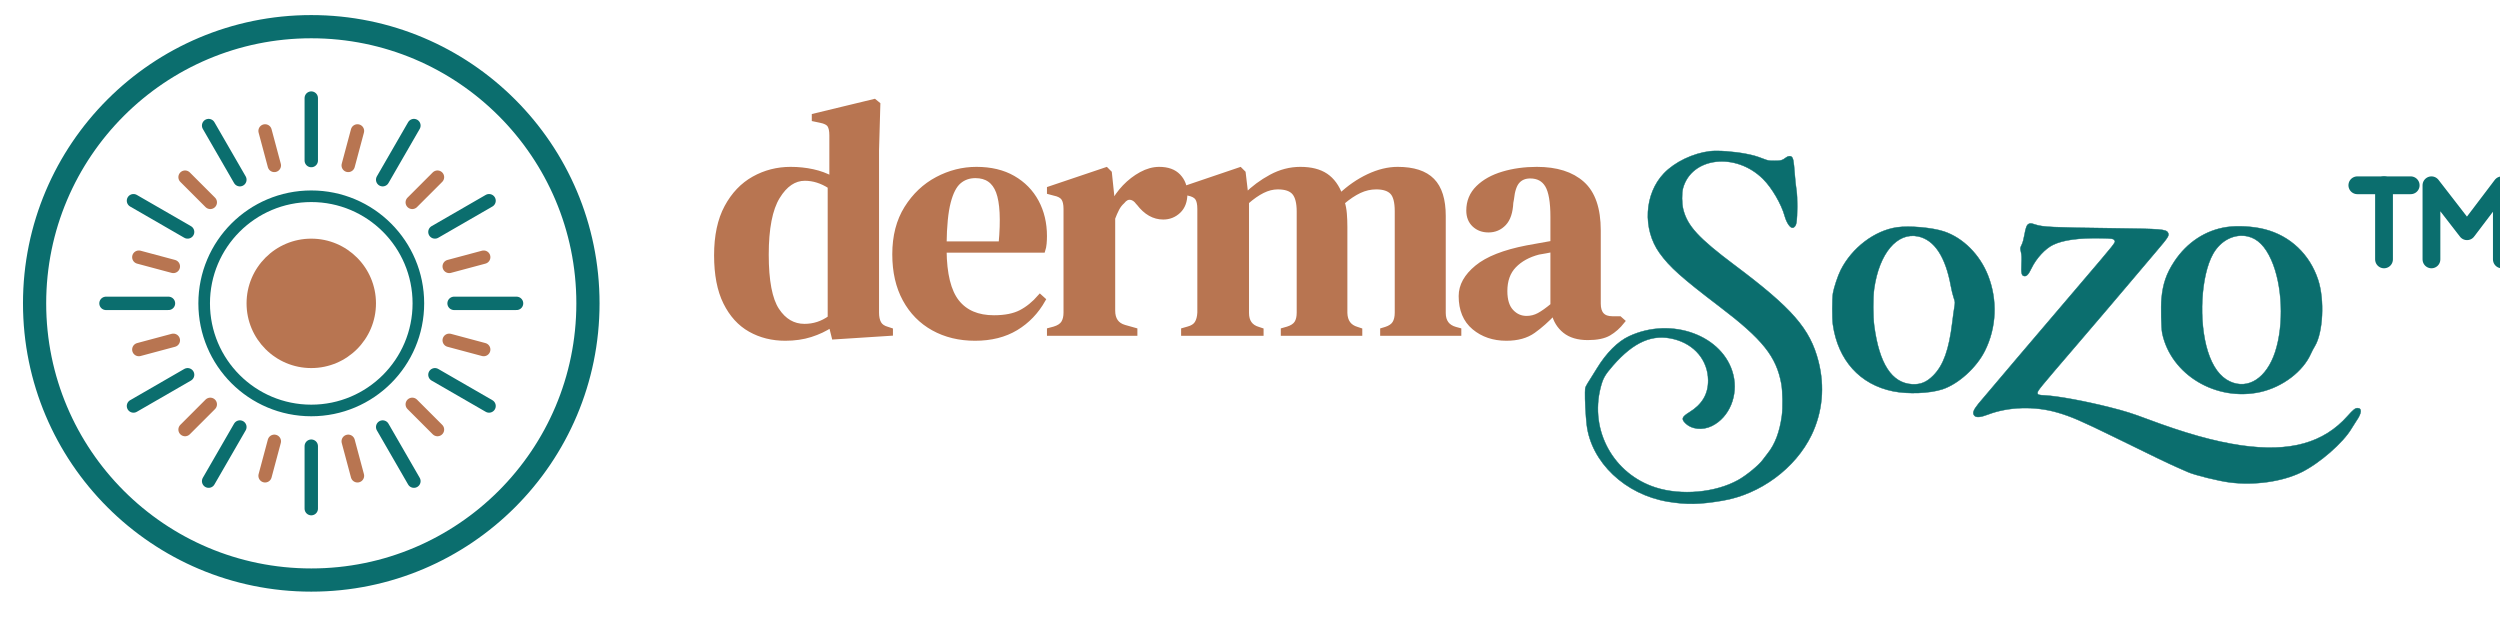
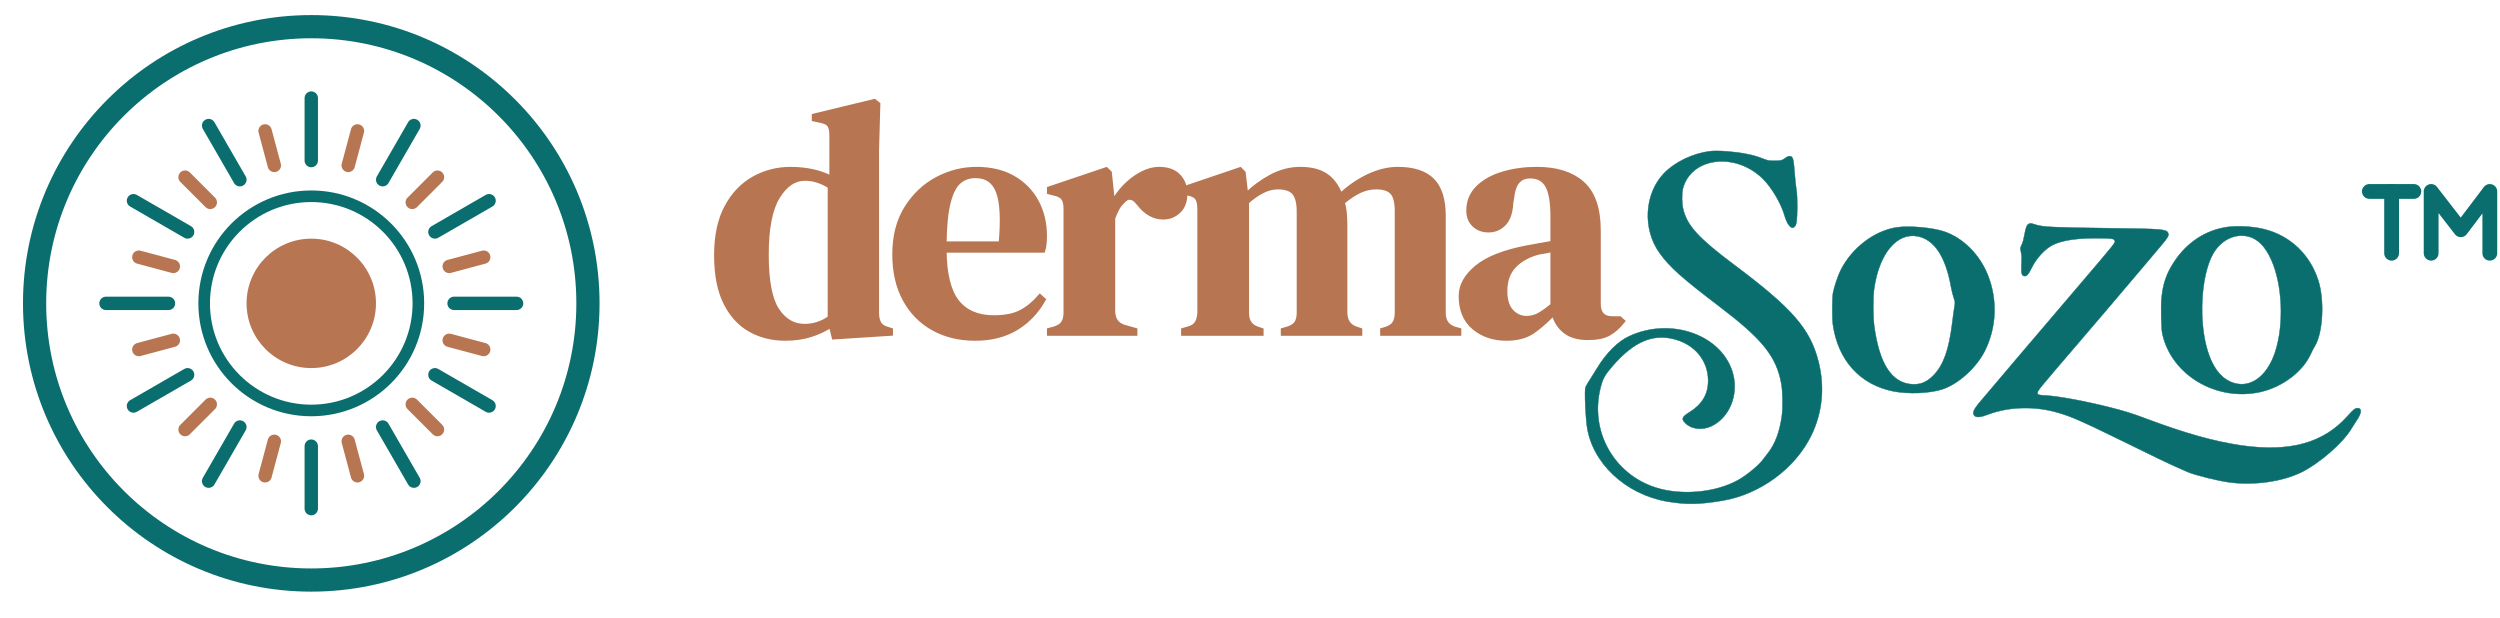
<svg xmlns="http://www.w3.org/2000/svg" viewBox="0 950 5060 1250" width="5060" height="1250">
  <g transform="translate(-1151.16,931.74) scale(0.90323)">
    <circle cx="1972.0" cy="700" r="620" fill="none" stroke="#0B6E6E" stroke-width="52" />
    <circle cx="1972.0" cy="700" r="145" fill="#B87551" />
    <circle cx="1972.0" cy="700" r="240" fill="none" stroke="#0B6E6E" stroke-width="26" />
    <line x1="2292.0" y1="700.0" x2="2432.0" y2="700.0" stroke="#0B6E6E" stroke-width="30" stroke-linecap="round" />
    <line x1="2281.1" y1="782.8" x2="2358.4" y2="803.5" stroke="#B87551" stroke-width="30" stroke-linecap="round" />
    <line x1="2249.1" y1="860.0" x2="2370.4" y2="930.0" stroke="#0B6E6E" stroke-width="30" stroke-linecap="round" />
    <line x1="2198.3" y1="926.3" x2="2254.8" y2="982.8" stroke="#B87551" stroke-width="30" stroke-linecap="round" />
    <line x1="2132.0" y1="977.1" x2="2202.0" y2="1098.4" stroke="#0B6E6E" stroke-width="30" stroke-linecap="round" />
    <line x1="2054.8" y1="1009.1" x2="2075.5" y2="1086.4" stroke="#B87551" stroke-width="30" stroke-linecap="round" />
    <line x1="1972.0" y1="1020.0" x2="1972.0" y2="1160.0" stroke="#0B6E6E" stroke-width="30" stroke-linecap="round" />
    <line x1="1889.2" y1="1009.1" x2="1868.5" y2="1086.4" stroke="#B87551" stroke-width="30" stroke-linecap="round" />
    <line x1="1812.0" y1="977.1" x2="1742.0" y2="1098.4" stroke="#0B6E6E" stroke-width="30" stroke-linecap="round" />
    <line x1="1745.7" y1="926.3" x2="1689.2" y2="982.8" stroke="#B87551" stroke-width="30" stroke-linecap="round" />
    <line x1="1694.9" y1="860.0" x2="1573.6" y2="930.0" stroke="#0B6E6E" stroke-width="30" stroke-linecap="round" />
    <line x1="1662.9" y1="782.8" x2="1585.6" y2="803.5" stroke="#B87551" stroke-width="30" stroke-linecap="round" />
    <line x1="1652.0" y1="700.0" x2="1512.0" y2="700.0" stroke="#0B6E6E" stroke-width="30" stroke-linecap="round" />
    <line x1="1662.9" y1="617.2" x2="1585.6" y2="596.5" stroke="#B87551" stroke-width="30" stroke-linecap="round" />
    <line x1="1694.9" y1="540.0" x2="1573.6" y2="470.0" stroke="#0B6E6E" stroke-width="30" stroke-linecap="round" />
    <line x1="1745.7" y1="473.7" x2="1689.2" y2="417.2" stroke="#B87551" stroke-width="30" stroke-linecap="round" />
    <line x1="1812.0" y1="422.9" x2="1742.0" y2="301.6" stroke="#0B6E6E" stroke-width="30" stroke-linecap="round" />
    <line x1="1889.2" y1="390.9" x2="1868.5" y2="313.6" stroke="#B87551" stroke-width="30" stroke-linecap="round" />
    <line x1="1972.0" y1="380.0" x2="1972.0" y2="240.0" stroke="#0B6E6E" stroke-width="30" stroke-linecap="round" />
    <line x1="2054.8" y1="390.9" x2="2075.5" y2="313.6" stroke="#B87551" stroke-width="30" stroke-linecap="round" />
    <line x1="2132.0" y1="422.9" x2="2202.0" y2="301.6" stroke="#0B6E6E" stroke-width="30" stroke-linecap="round" />
    <line x1="2198.3" y1="473.7" x2="2254.8" y2="417.2" stroke="#B87551" stroke-width="30" stroke-linecap="round" />
    <line x1="2249.1" y1="540.0" x2="2370.4" y2="470.0" stroke="#0B6E6E" stroke-width="30" stroke-linecap="round" />
    <line x1="2281.1" y1="617.2" x2="2358.4" y2="596.5" stroke="#B87551" stroke-width="30" stroke-linecap="round" />
  </g>
  <g transform="translate(1142,0)">
    <g transform="translate(291.91,1624.94) scale(0.670391,-0.670391)">
      <path fill="#B87551" stroke="#B87551" stroke-width="14" d="M232 -15Q173 -15 126.0 11.5Q79 38 51.5 93.5Q24 149 24 236Q24 324 55.0 381.5Q86 439 137.0 467.5Q188 496 248 496Q283 496 315.0 489.0Q347 482 372 468V598Q372 619 365.5 629.0Q359 639 338 643L319 647V657L501 701L512 692L508 552V63Q508 43 515.0 30.5Q522 18 541 13L550 10V0L379 -11L370 25Q343 7 308.5 -4.0Q274 -15 232 -15Z M290 22Q332 22 367 47V444Q330 468 291 468Q243 468 209.0 412.5Q175 357 175 238Q175 119 207.0 70.5Q239 22 290 22Z M809 496Q874 496 920.0 469.5Q966 443 990.5 397.5Q1015 352 1015 294Q1015 283 1014.0 271.5Q1013 260 1010 251H712Q713 143 750.5 95.5Q788 48 862 48Q912 48 943.0 64.0Q974 80 1001 111L1011 102Q980 47 928.5 16.0Q877 -15 805 -15Q734 -15 679.0 15.5Q624 46 593.0 103.0Q562 160 562 239Q562 321 598.0 378.5Q634 436 690.5 466.0Q747 496 809 496Z M806 476Q777 476 756.5 458.5Q736 441 724.5 396.5Q713 352 712 271H883Q893 380 875.0 428.0Q857 476 806 476Z M1029 0V10L1044 14Q1064 20 1071.5 32.0Q1079 44 1079 63V376Q1079 398 1071.5 408.5Q1064 419 1044 423L1029 427V437L1201 495L1211 485L1220 399V391Q1234 419 1256.5 442.5Q1279 466 1306.5 481.0Q1334 496 1361 496Q1399 496 1419.0 475.0Q1439 454 1439 422Q1439 388 1419.5 369.5Q1400 351 1373 351Q1331 351 1299 393L1297 395Q1287 409 1274.0 410.5Q1261 412 1250 398Q1240 389 1233.5 376.5Q1227 364 1221 348V69Q1221 29 1256 19L1288 10V0Z M1434 0V10L1448 14Q1467 19 1474.5 31.0Q1482 43 1483 63V376Q1483 398 1476.0 408.5Q1469 419 1449 423L1434 427V437L1605 495L1615 485L1623 417Q1656 450 1698.5 473.0Q1741 496 1787 496Q1835 496 1864.0 476.5Q1893 457 1908 416Q1947 453 1992.5 474.5Q2038 496 2081 496Q2152 496 2185.5 462.0Q2219 428 2219 355V62Q2219 23 2255 13L2266 10V0H2035V10L2045 13Q2064 19 2071.5 31.0Q2079 43 2079 63V369Q2079 411 2064.0 426.5Q2049 442 2016 442Q1990 442 1965.5 430.5Q1941 419 1914 396Q1919 380 1920.5 361.0Q1922 342 1922 321V62Q1923 23 1958 13L1967 10V0H1735V10L1749 14Q1768 20 1775.5 31.5Q1783 43 1783 63V368Q1783 408 1768.5 425.0Q1754 442 1719 442Q1696 442 1673.0 430.5Q1650 419 1625 397V62Q1625 23 1660 13L1669 10V0Z M2409 -15Q2351 -15 2311.5 18.0Q2272 51 2272 113Q2272 160 2320.0 199.5Q2368 239 2471 259Q2487 262 2507.0 265.5Q2527 269 2549 273V352Q2549 420 2532.5 447.5Q2516 475 2481 475Q2457 475 2443.0 459.5Q2429 444 2425 406L2423 395Q2421 352 2402.0 332.0Q2383 312 2355 312Q2329 312 2312.0 328.0Q2295 344 2295 371Q2295 412 2323.5 440.0Q2352 468 2399.0 482.0Q2446 496 2501 496Q2590 496 2638.5 452.5Q2687 409 2687 311V90Q2687 45 2729 45H2751L2760 37Q2741 13 2718.5 0.0Q2696 -13 2655 -13Q2611 -13 2585.5 7.5Q2560 28 2552 62Q2522 30 2490.5 7.5Q2459 -15 2409 -15Z M2470 46Q2490 46 2507.5 55.5Q2525 65 2549 85V253Q2539 251 2529.0 249.0Q2519 247 2506 245Q2460 233 2432.5 204.5Q2405 176 2405 128Q2405 87 2424.0 66.5Q2443 46 2470 46Z" />
    </g>
    <g transform="translate(0,2182) scale(0.1,-0.1)">
      <path fill="#0B6E6E" stroke="#0B6E6E" stroke-width="8" d="M23187 9259 c-343 -42 -711 -219 -930 -448 -396 -415 -435 -1126 -88 -1611 203 -284 448 -502 1213 -1084 875 -665 1151 -1010 1253 -1566 26 -142 32 -490 10 -645 -44 -326 -139 -577 -285 -759 -36 -44 -80 -102 -97 -127 -74 -107 -334 -322 -506 -417 -459 -254 -1147 -316 -1665 -150 -855 273 -1339 1149 -1117 2021 49 192 86 257 254 450 421 480 800 644 1233 533 417 -106 686 -430 691 -831 3 -279 -120 -489 -380 -649 -146 -90 -165 -132 -93 -209 126 -137 355 -165 552 -67 350 174 533 616 429 1036 -196 792 -1246 1180 -2107 779 -231 -107 -462 -339 -654 -654 -30 -50 -83 -134 -117 -188 -129 -205 -117 -176 -122 -297 -4 -128 14 -482 34 -651 90 -762 780 -1416 1645 -1559 378 -62 635 -58 1099 20 765 127 1480 654 1806 1329 223 462 271 979 140 1492 -169 660 -530 1074 -1701 1950 -727 545 -952 790 -1036 1128 -29 118 -31 327 -4 425 173 633 1071 735 1622 185 177 -177 368 -503 435 -744 39 -138 107 -241 159 -241 37 0 70 42 79 101 23 143 24 518 2 654 -11 72 -28 222 -36 335 -21 276 -30 323 -70 352 -20 15 -69 7 -99 -16 -82 -62 -113 -71 -241 -70 -114 0 -125 2 -220 38 -147 56 -206 73 -349 101 -249 49 -581 73 -739 54z  M29640 7787 c-38 -19 -60 -75 -85 -220 -16 -92 -33 -152 -55 -200 -33 -68 -33 -68 -15 -149 14 -67 16 -106 10 -242 -8 -183 1 -230 49 -242 53 -13 91 26 155 160 96 199 278 395 436 471 204 98 518 141 967 133 230 -4 257 -8 278 -47 21 -40 35 -22 -685 -866 -675 -789 -2004 -2354 -2072 -2437 -107 -133 -127 -195 -77 -245 38 -37 123 -29 268 26 417 160 949 176 1411 41 275 -80 473 -166 1150 -497 788 -387 1118 -546 1280 -616 83 -36 177 -77 209 -92 137 -61 615 -179 846 -209 498 -64 1059 15 1445 203 371 181 853 601 1022 891 31 52 75 122 98 155 107 152 115 255 20 255 -45 0 -87 -33 -198 -158 -488 -550 -1168 -738 -2154 -597 -538 78 -1132 244 -1908 535 -299 112 -444 158 -745 234 -505 128 -1054 229 -1315 243 -138 7 -155 12 -155 52 0 43 25 74 786 961 384 448 866 1013 1069 1255 204 241 450 532 547 646 249 292 268 323 238 379 -38 71 -133 78 -1100 90 -1262 16 -1428 24 -1587 75 -86 28 -98 30 -133 12z  M33651 7724 c-431 -63 -808 -311 -1064 -699 -159 -242 -230 -447 -258 -747 -15 -167 -6 -606 15 -704 177 -840 1091 -1387 1986 -1188 450 101 865 416 1024 779 17 39 52 106 79 150 166 275 198 937 66 1340 -170 518 -565 892 -1082 1024 -227 59 -546 77 -766 45z m428 -189 c197 -47 350 -201 472 -475 227 -508 260 -1307 78 -1864 -173 -527 -545 -770 -916 -597 -199 93 -349 299 -447 610 -190 605 -140 1533 106 1971 155 277 438 418 707 355z  M26975 7719 c-454 -66 -912 -414 -1140 -867 -56 -110 -138 -358 -156 -468 -17 -109 -18 -512 -1 -634 103 -721 546 -1213 1217 -1349 306 -62 744 -44 1000 40 325 108 689 437 859 778 235 469 259 1026 65 1522 -166 425 -506 765 -892 894 -237 79 -703 120 -952 84z m428 -184 c329 -70 554 -411 662 -1004 13 -75 39 -179 56 -231 32 -94 32 -94 16 -195 -10 -55 -28 -193 -42 -306 -67 -556 -180 -872 -385 -1079 -135 -136 -259 -187 -430 -177 -411 25 -663 413 -766 1182 -25 187 -26 574 -1 750 102 718 465 1150 890 1060z" />
    </g>
  </g>
-   <g transform="translate(4917.5 1400.0) scale(1.5) translate(-4917.5 -1400.0)">
+   <g transform="translate(4917.5 1400.0) scale(1.25) translate(-4917.5 -1400.0)">
    <g stroke="#0B6E6E" stroke-width="24" stroke-linecap="round" stroke-linejoin="round" fill="none">
      <line x1="4820" y1="1350" x2="4892" y2="1350" />
      <line x1="4856" y1="1350" x2="4856" y2="1450" />
      <polyline points="4920,1450 4920,1350 4968,1412 5015,1350 5015,1450" />
    </g>
  </g>
</svg>
